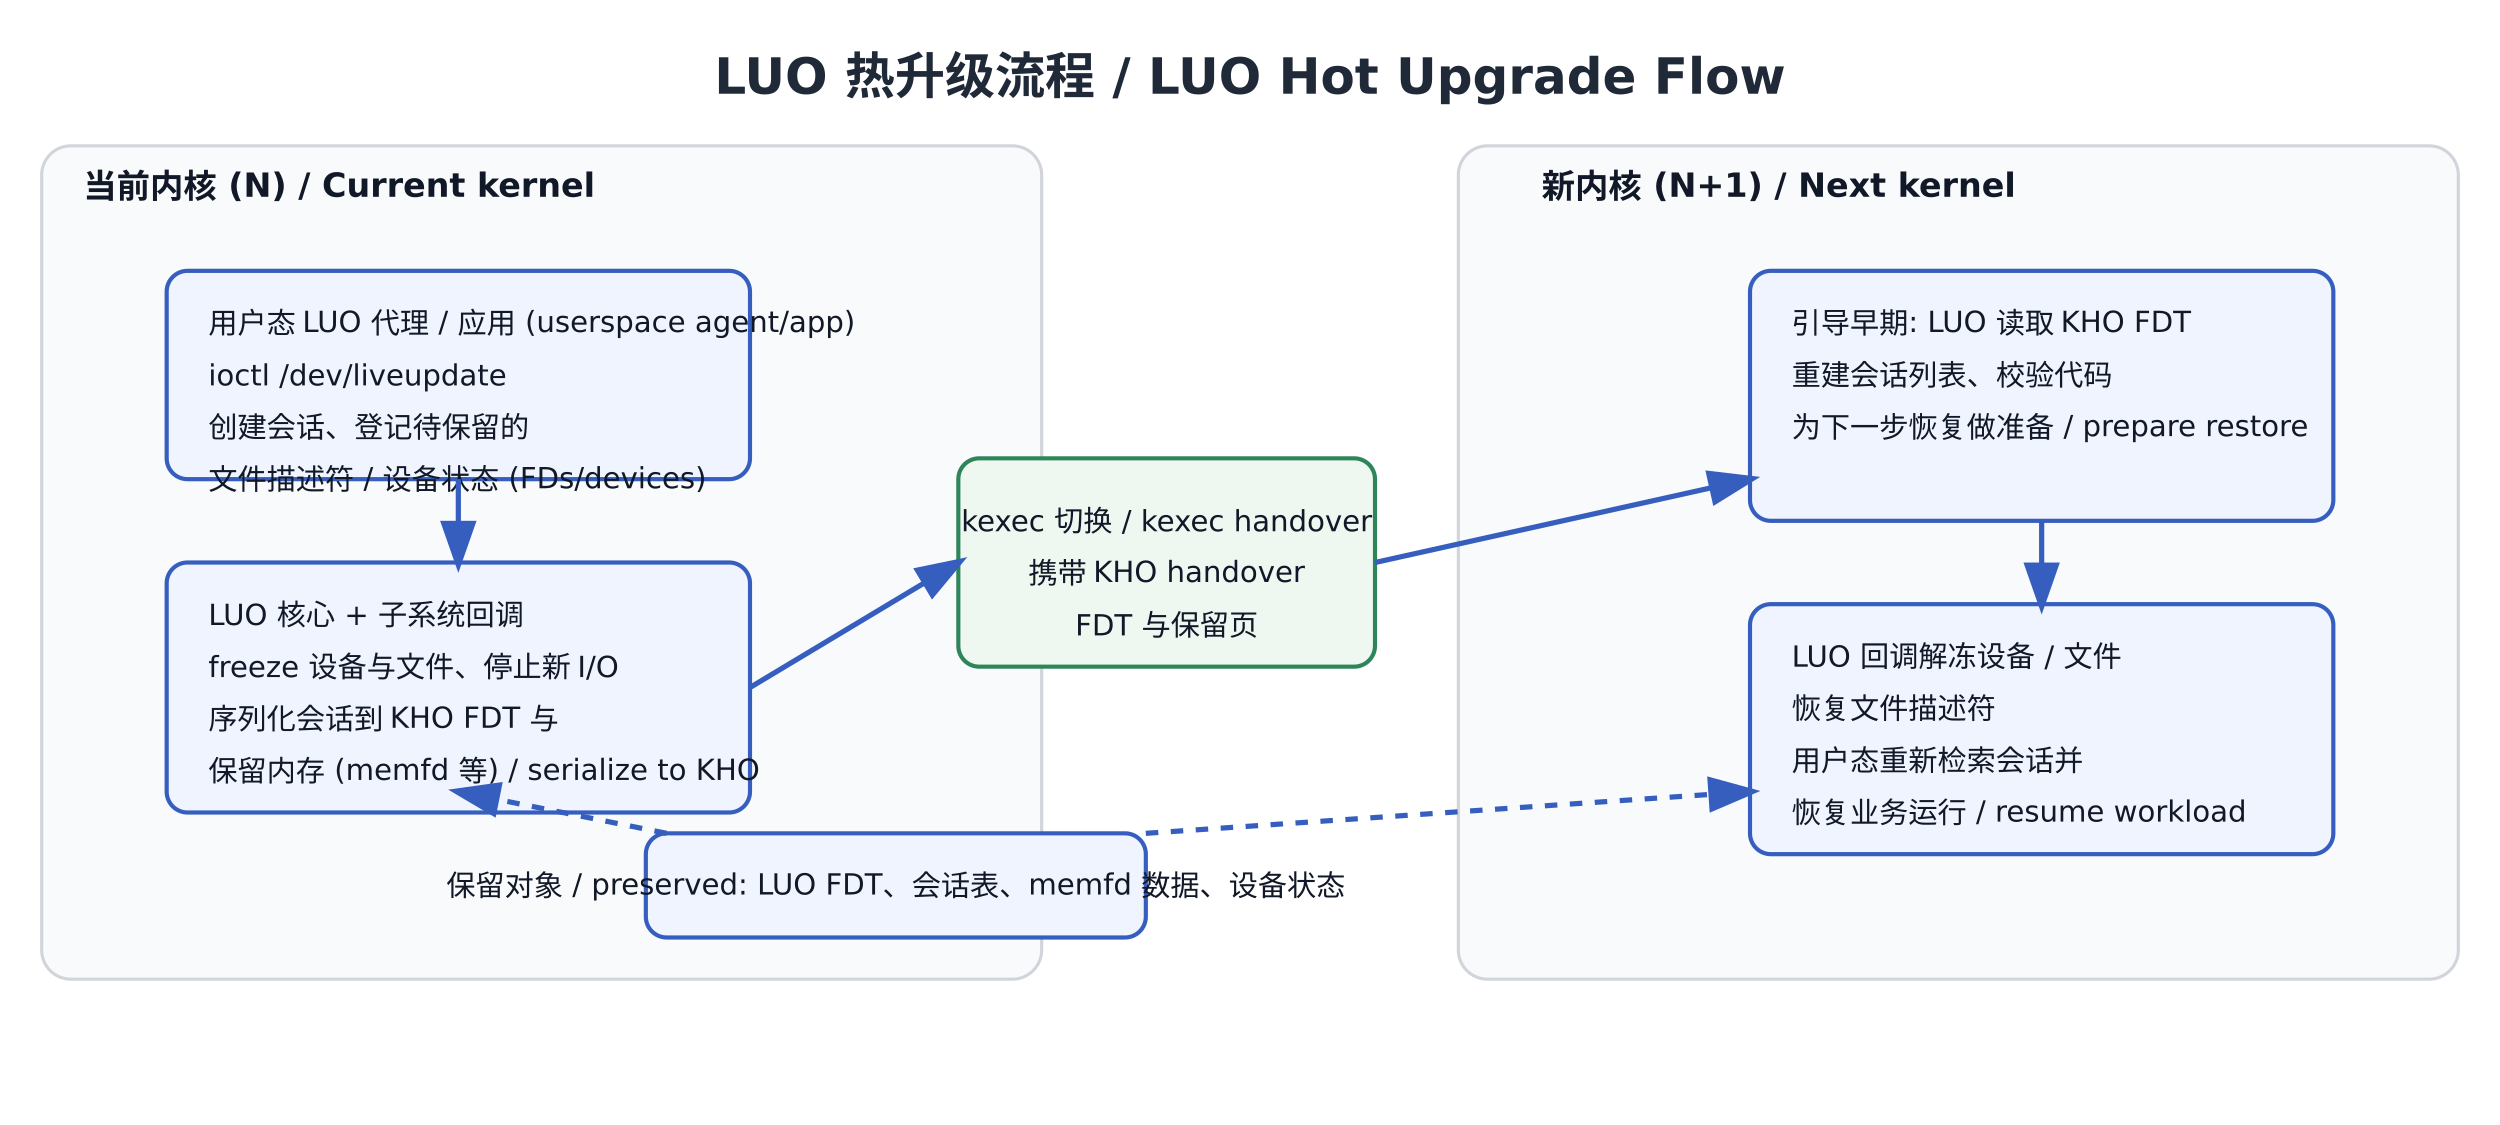
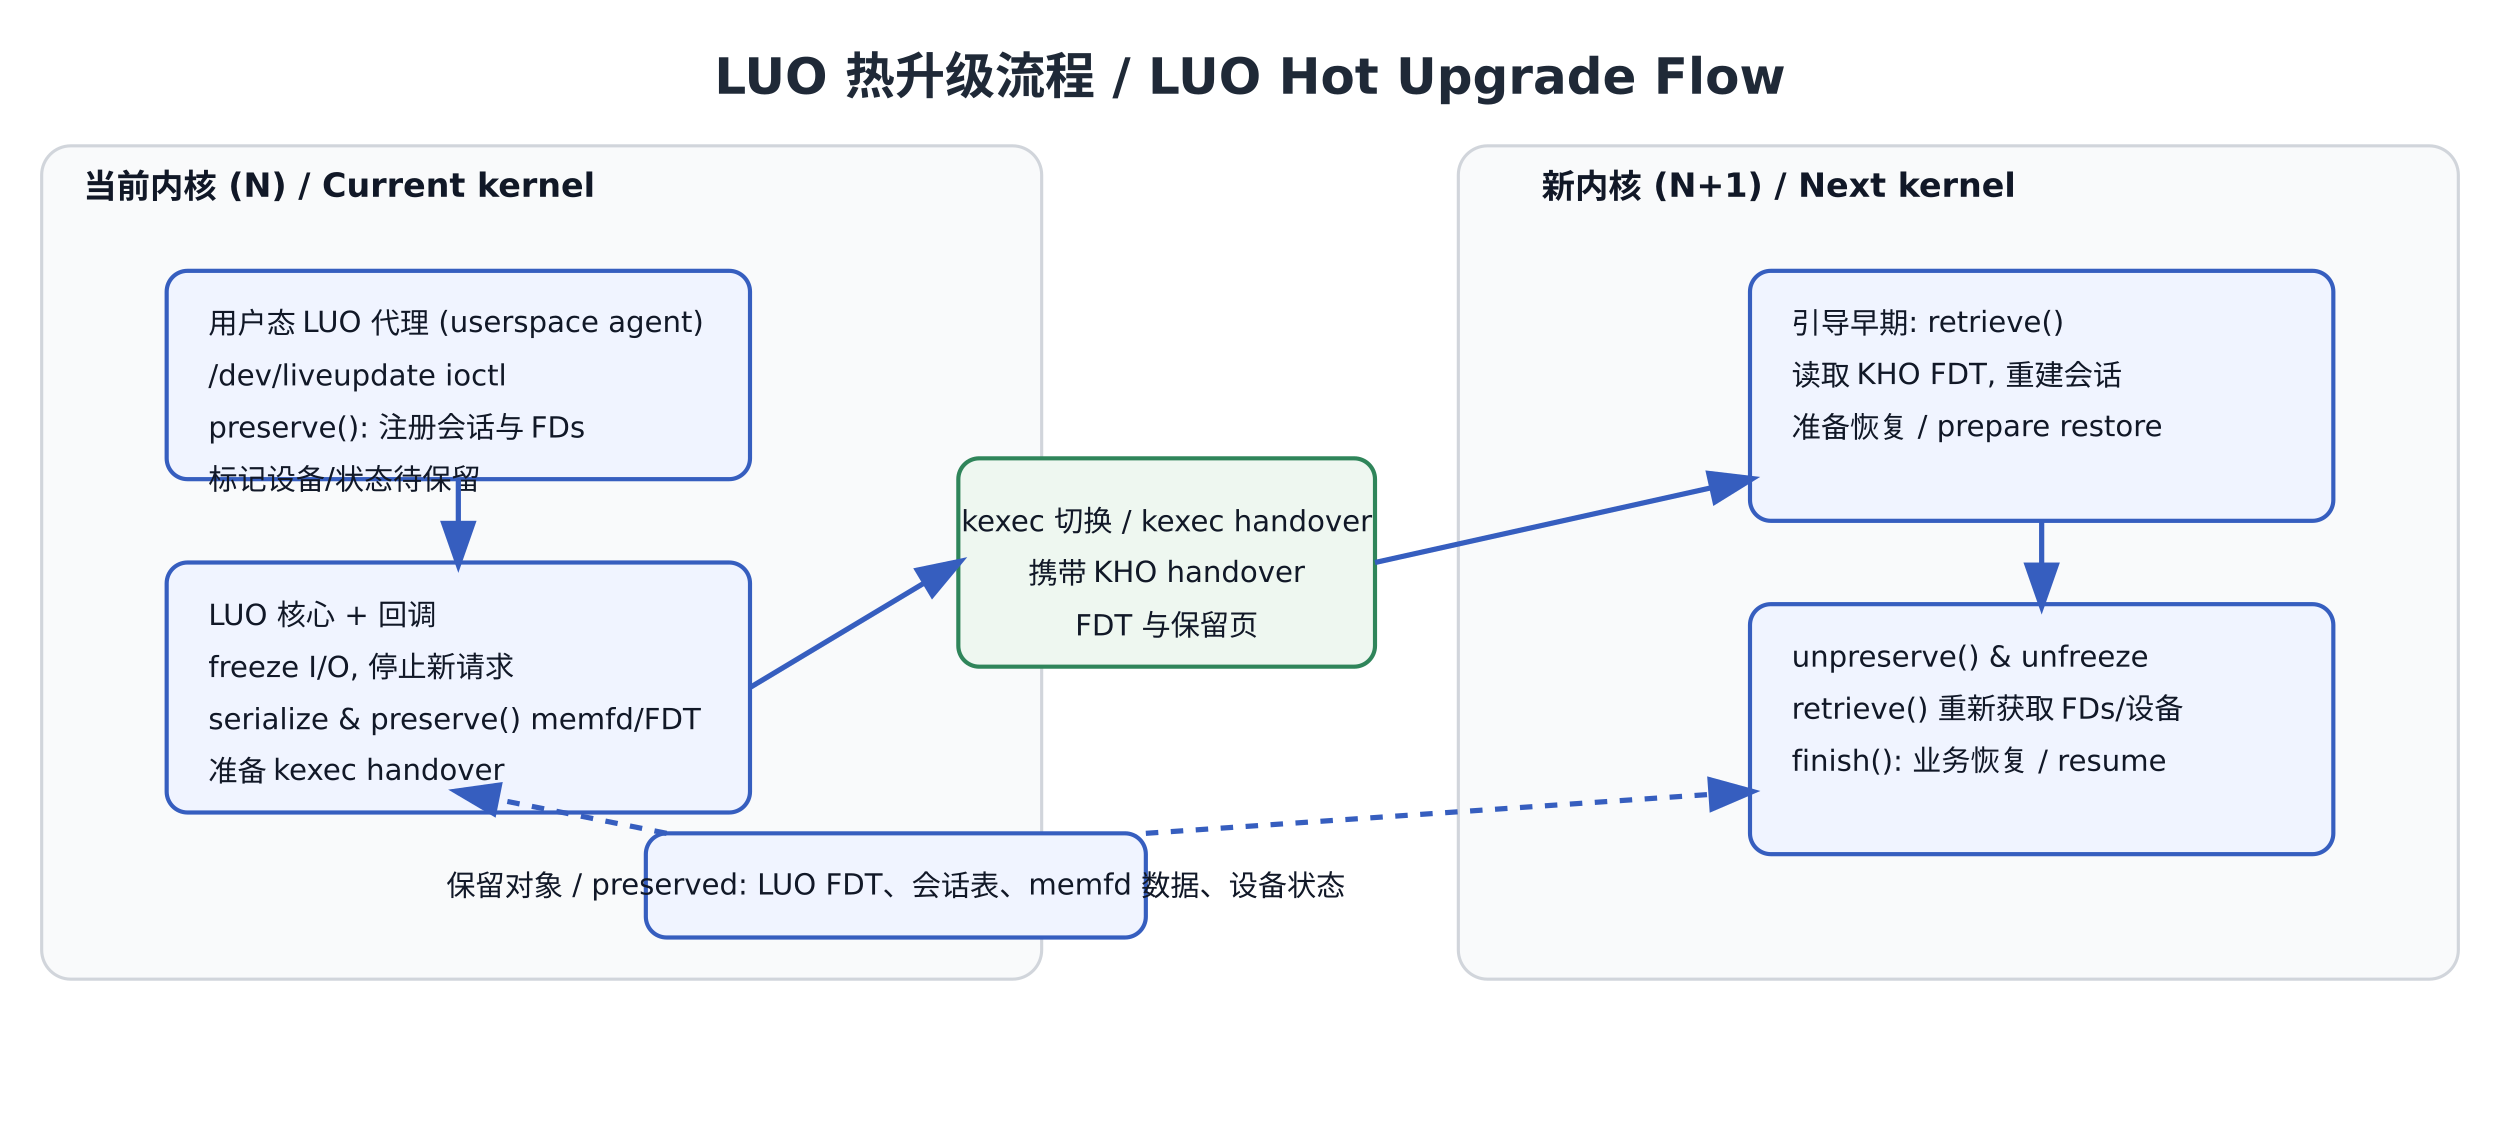
<svg xmlns="http://www.w3.org/2000/svg" width="1200" height="540" viewBox="0 0 1200 540">
  <defs>
    <style>
      .title { font: 700 24px "DejaVu Sans", Arial, sans-serif; fill: #1f2937; }
      .label { font: 600 16px "DejaVu Sans", Arial, sans-serif; fill: #111827; }
      .text { font: 14px "DejaVu Sans", Arial, sans-serif; fill: #111827; }
      .box { fill: #f0f4ff; stroke: #365ebf; stroke-width: 2; rx: 10; ry: 10; }
      .box2 { fill: #eef7f0; stroke: #2f855a; stroke-width: 2; rx: 10; ry: 10; }
      .area { fill: #f9fafb; stroke: #d1d5db; stroke-width: 1.5; }
      .arrow { stroke: #365ebf; stroke-width: 2.5; fill: none; marker-end: url(#arrowhead); }
      .dashed { stroke-dasharray: 6 6; }
    </style>
    <marker id="arrowhead" markerWidth="10" markerHeight="7" refX="8" refY="3.5" orient="auto" fill="#365ebf">
      <polygon points="0 0, 10 3.5, 0 7" />
    </marker>
  </defs>
  <rect class="area" x="20" y="70" width="480" height="400" rx="14" ry="14" />
  <rect class="area" x="700" y="70" width="480" height="400" rx="14" ry="14" />
  <text class="label" x="40" y="95">当前内核 (N) / Current kernel</text>
  <text class="label" x="740" y="95">新内核 (N+1) / Next kernel</text>
  <text class="title" x="600" y="45" text-anchor="middle">LUO 热升级流程 / LUO Hot Upgrade Flow</text>
  <rect class="box" x="80" y="130" width="280" height="100" />
-   <text class="text" x="100" y="160">用户态 LUO 代理 / 应用 (userspace agent/app)</text>
-   <text class="text" x="100" y="185">ioctl /dev/liveupdate</text>
-   <text class="text" x="100" y="210">创建会话、登记待保留的</text>
-   <text class="text" x="100" y="235">文件描述符 / 设备状态 (FDs/devices)</text>
+   <text class="text" x="100" y="160">用户态 LUO 代理 (userspace agent)</text>
+   <text class="text" x="100" y="185">/dev/liveupdate ioctl</text>
+   <text class="text" x="100" y="210">preserve(): 注册会话与 FDs</text>
+   <text class="text" x="100" y="235">标记设备/状态待保留</text>
  <rect class="box" x="80" y="270" width="280" height="120" />
-   <text class="text" x="100" y="300">LUO 核心 + 子系统回调</text>
-   <text class="text" x="100" y="325">freeze 设备与文件、停止新 I/O</text>
-   <text class="text" x="100" y="350">序列化会话到 KHO FDT 与</text>
-   <text class="text" x="100" y="375">保留内存 (memfd 等) / serialize to KHO</text>
+   <text class="text" x="100" y="300">LUO 核心 + 回调</text>
+   <text class="text" x="100" y="325">freeze I/O, 停止新请求</text>
+   <text class="text" x="100" y="350">serialize &amp; preserve() memfd/FDT</text>
+   <text class="text" x="100" y="375">准备 kexec handover</text>
  <rect class="box2" x="460" y="220" width="200" height="100" rx="14" ry="14" />
  <text class="text" x="560" y="255" text-anchor="middle">kexec 切换 / kexec handover</text>
  <text class="text" x="560" y="280" text-anchor="middle">携带 KHO handover</text>
  <text class="text" x="560" y="305" text-anchor="middle">FDT 与保留页</text>
  <rect class="box" x="840" y="130" width="280" height="120" />
-   <text class="text" x="860" y="160">引导早期: LUO 读取 KHO FDT</text>
-   <text class="text" x="860" y="185">重建会话列表、校验代码</text>
-   <text class="text" x="860" y="210">为下一步恢复做准备 / prepare restore</text>
+   <text class="text" x="860" y="160">引导早期: retrieve()</text>
+   <text class="text" x="860" y="185">读取 KHO FDT, 重建会话</text>
+   <text class="text" x="860" y="210">准备恢复 / prepare restore</text>
  <rect class="box" x="840" y="290" width="280" height="120" />
-   <text class="text" x="860" y="320">LUO 回调解冻设备 / 文件</text>
-   <text class="text" x="860" y="345">恢复文件描述符</text>
-   <text class="text" x="860" y="370">用户态重新检索会话并</text>
-   <text class="text" x="860" y="395">恢复业务运行 / resume workload</text>
+   <text class="text" x="860" y="320">unpreserve() &amp; unfreeze</text>
+   <text class="text" x="860" y="345">retrieve() 重新获取 FDs/设备</text>
+   <text class="text" x="860" y="370">finish(): 业务恢复 / resume</text>
  <path class="arrow" d="M220 230 L220 270" />
  <path class="arrow" d="M360 330 L460 270" />
  <path class="arrow" d="M660 270 L840 230" />
  <path class="arrow" d="M980 250 L980 290" />
  <rect class="box" x="310" y="400" width="240" height="50" />
  <text class="text" x="430" y="430" text-anchor="middle">保留对象 / preserved: LUO FDT、会话表、memfd 数据、设备状态</text>
  <path class="arrow dashed" d="M320 400 L220 380" />
  <path class="arrow dashed" d="M550 400 L840 380" />
</svg>
